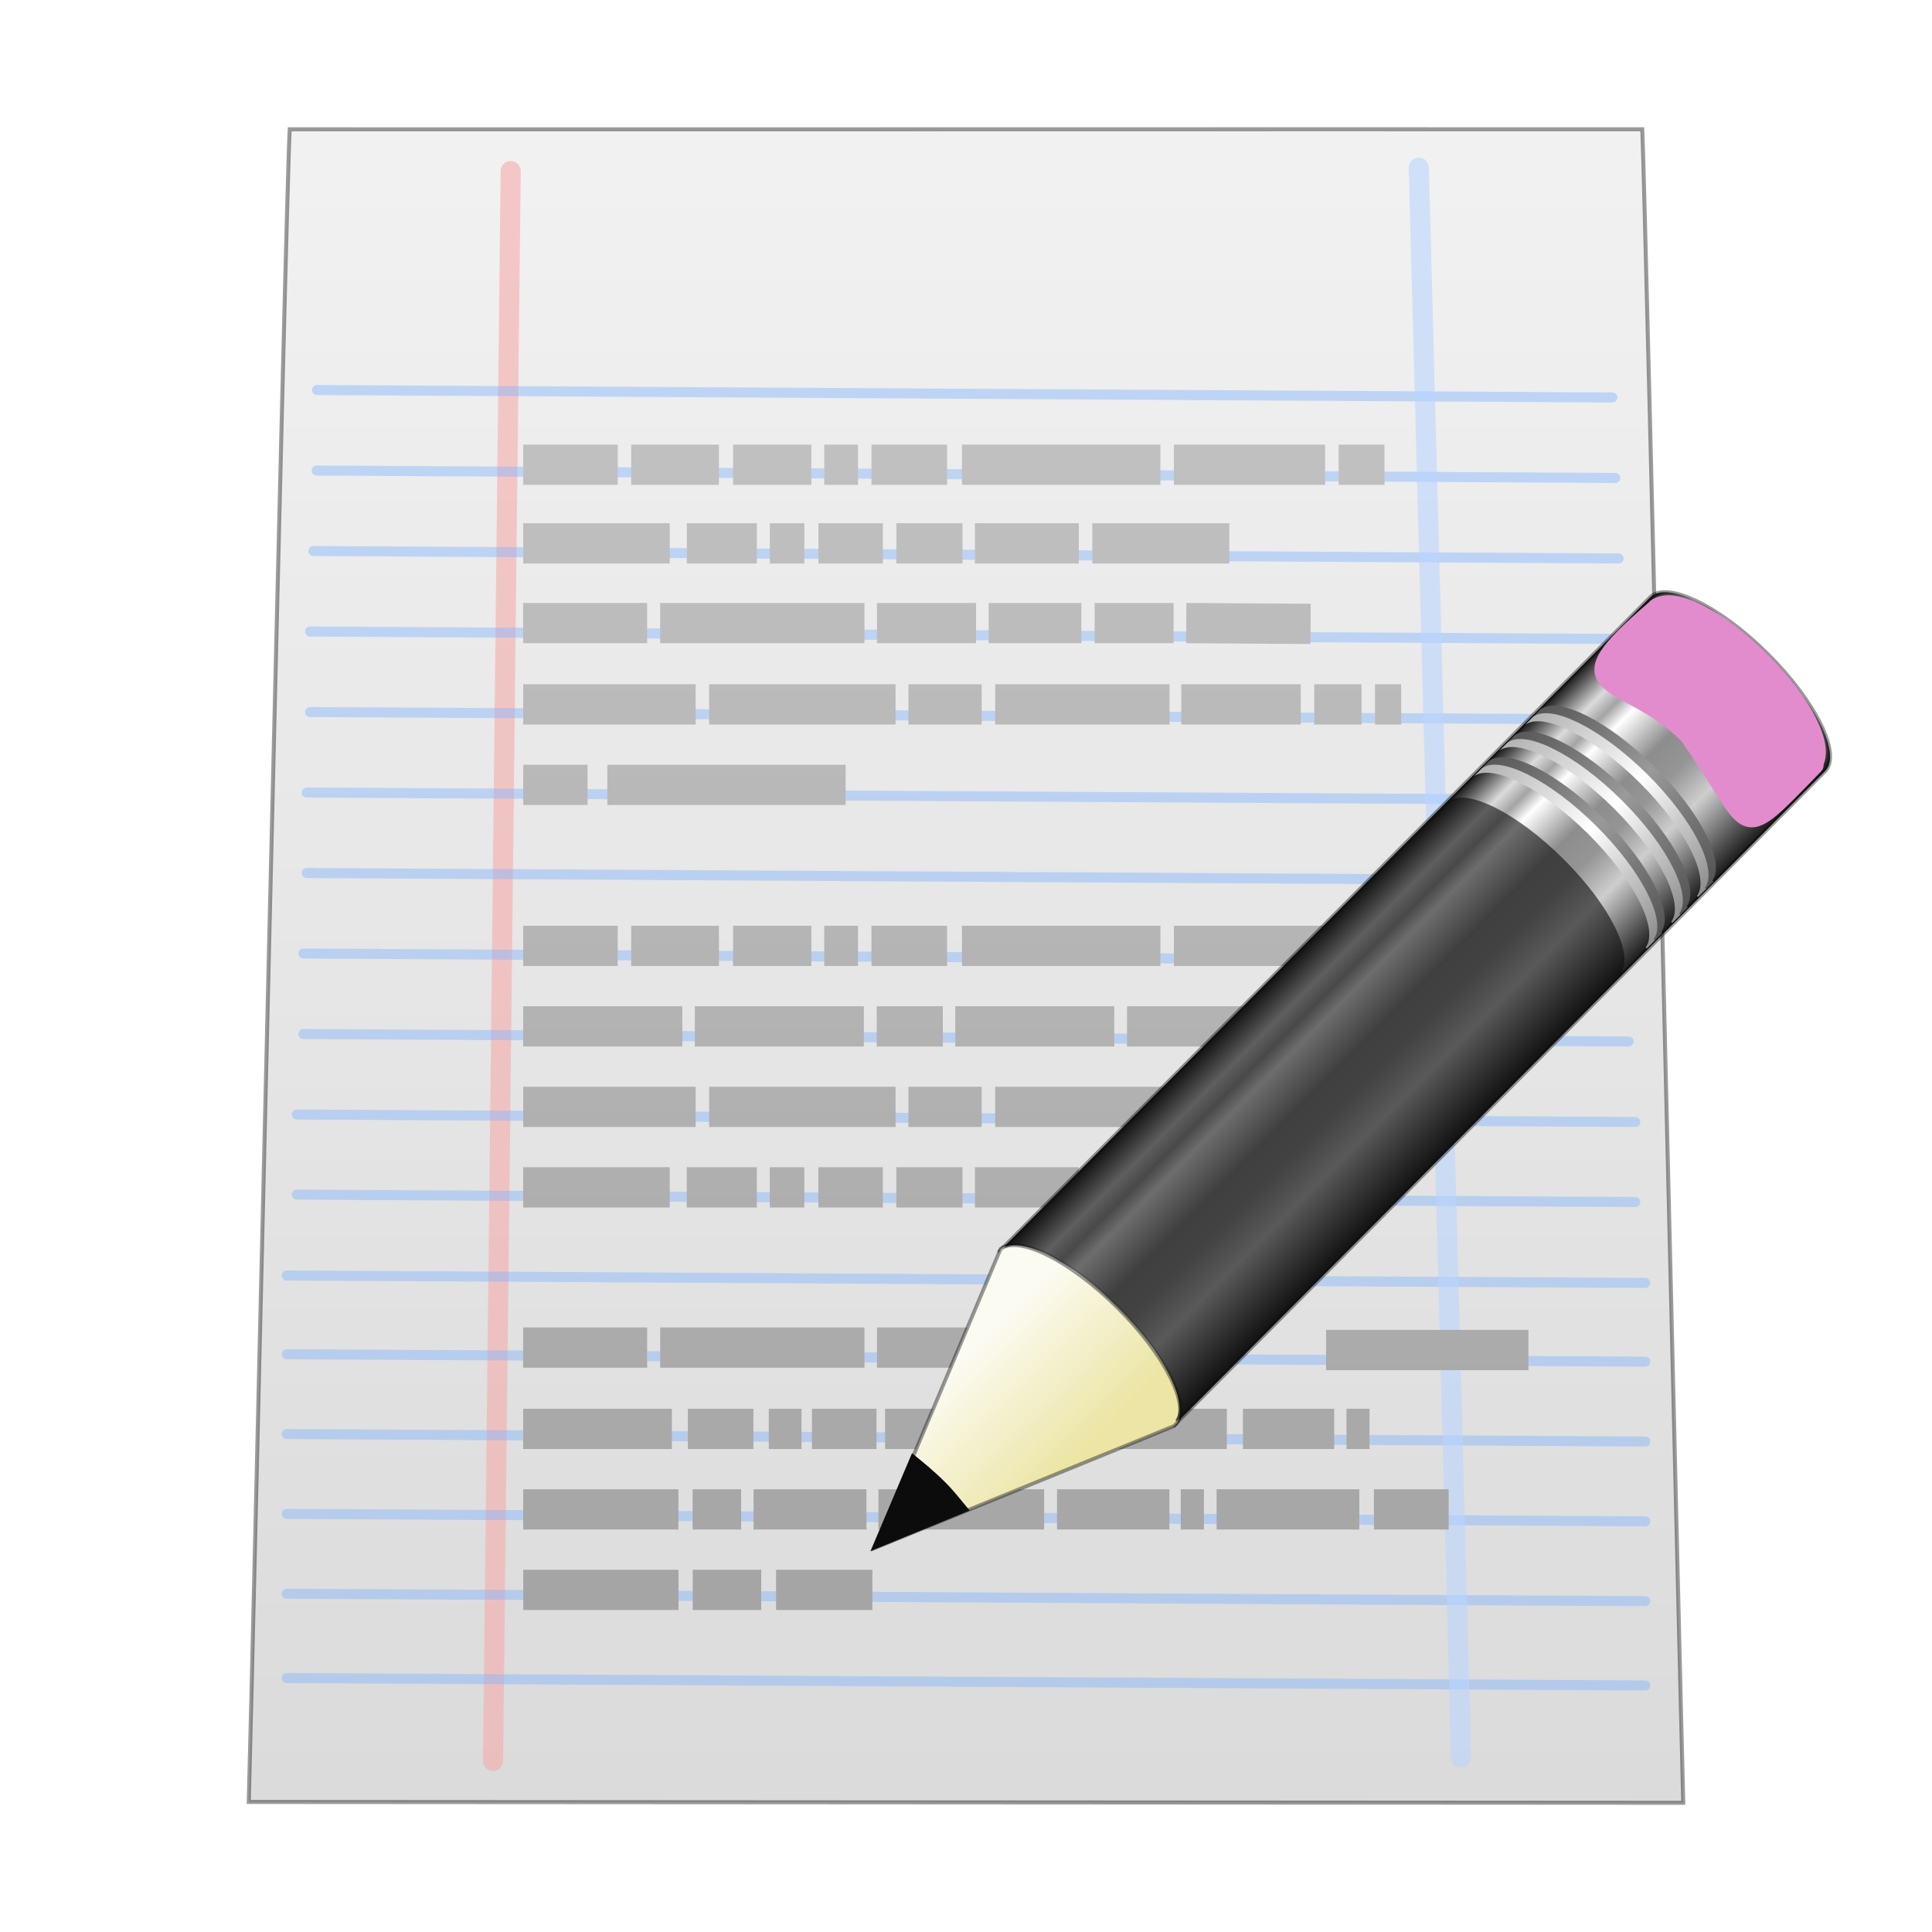
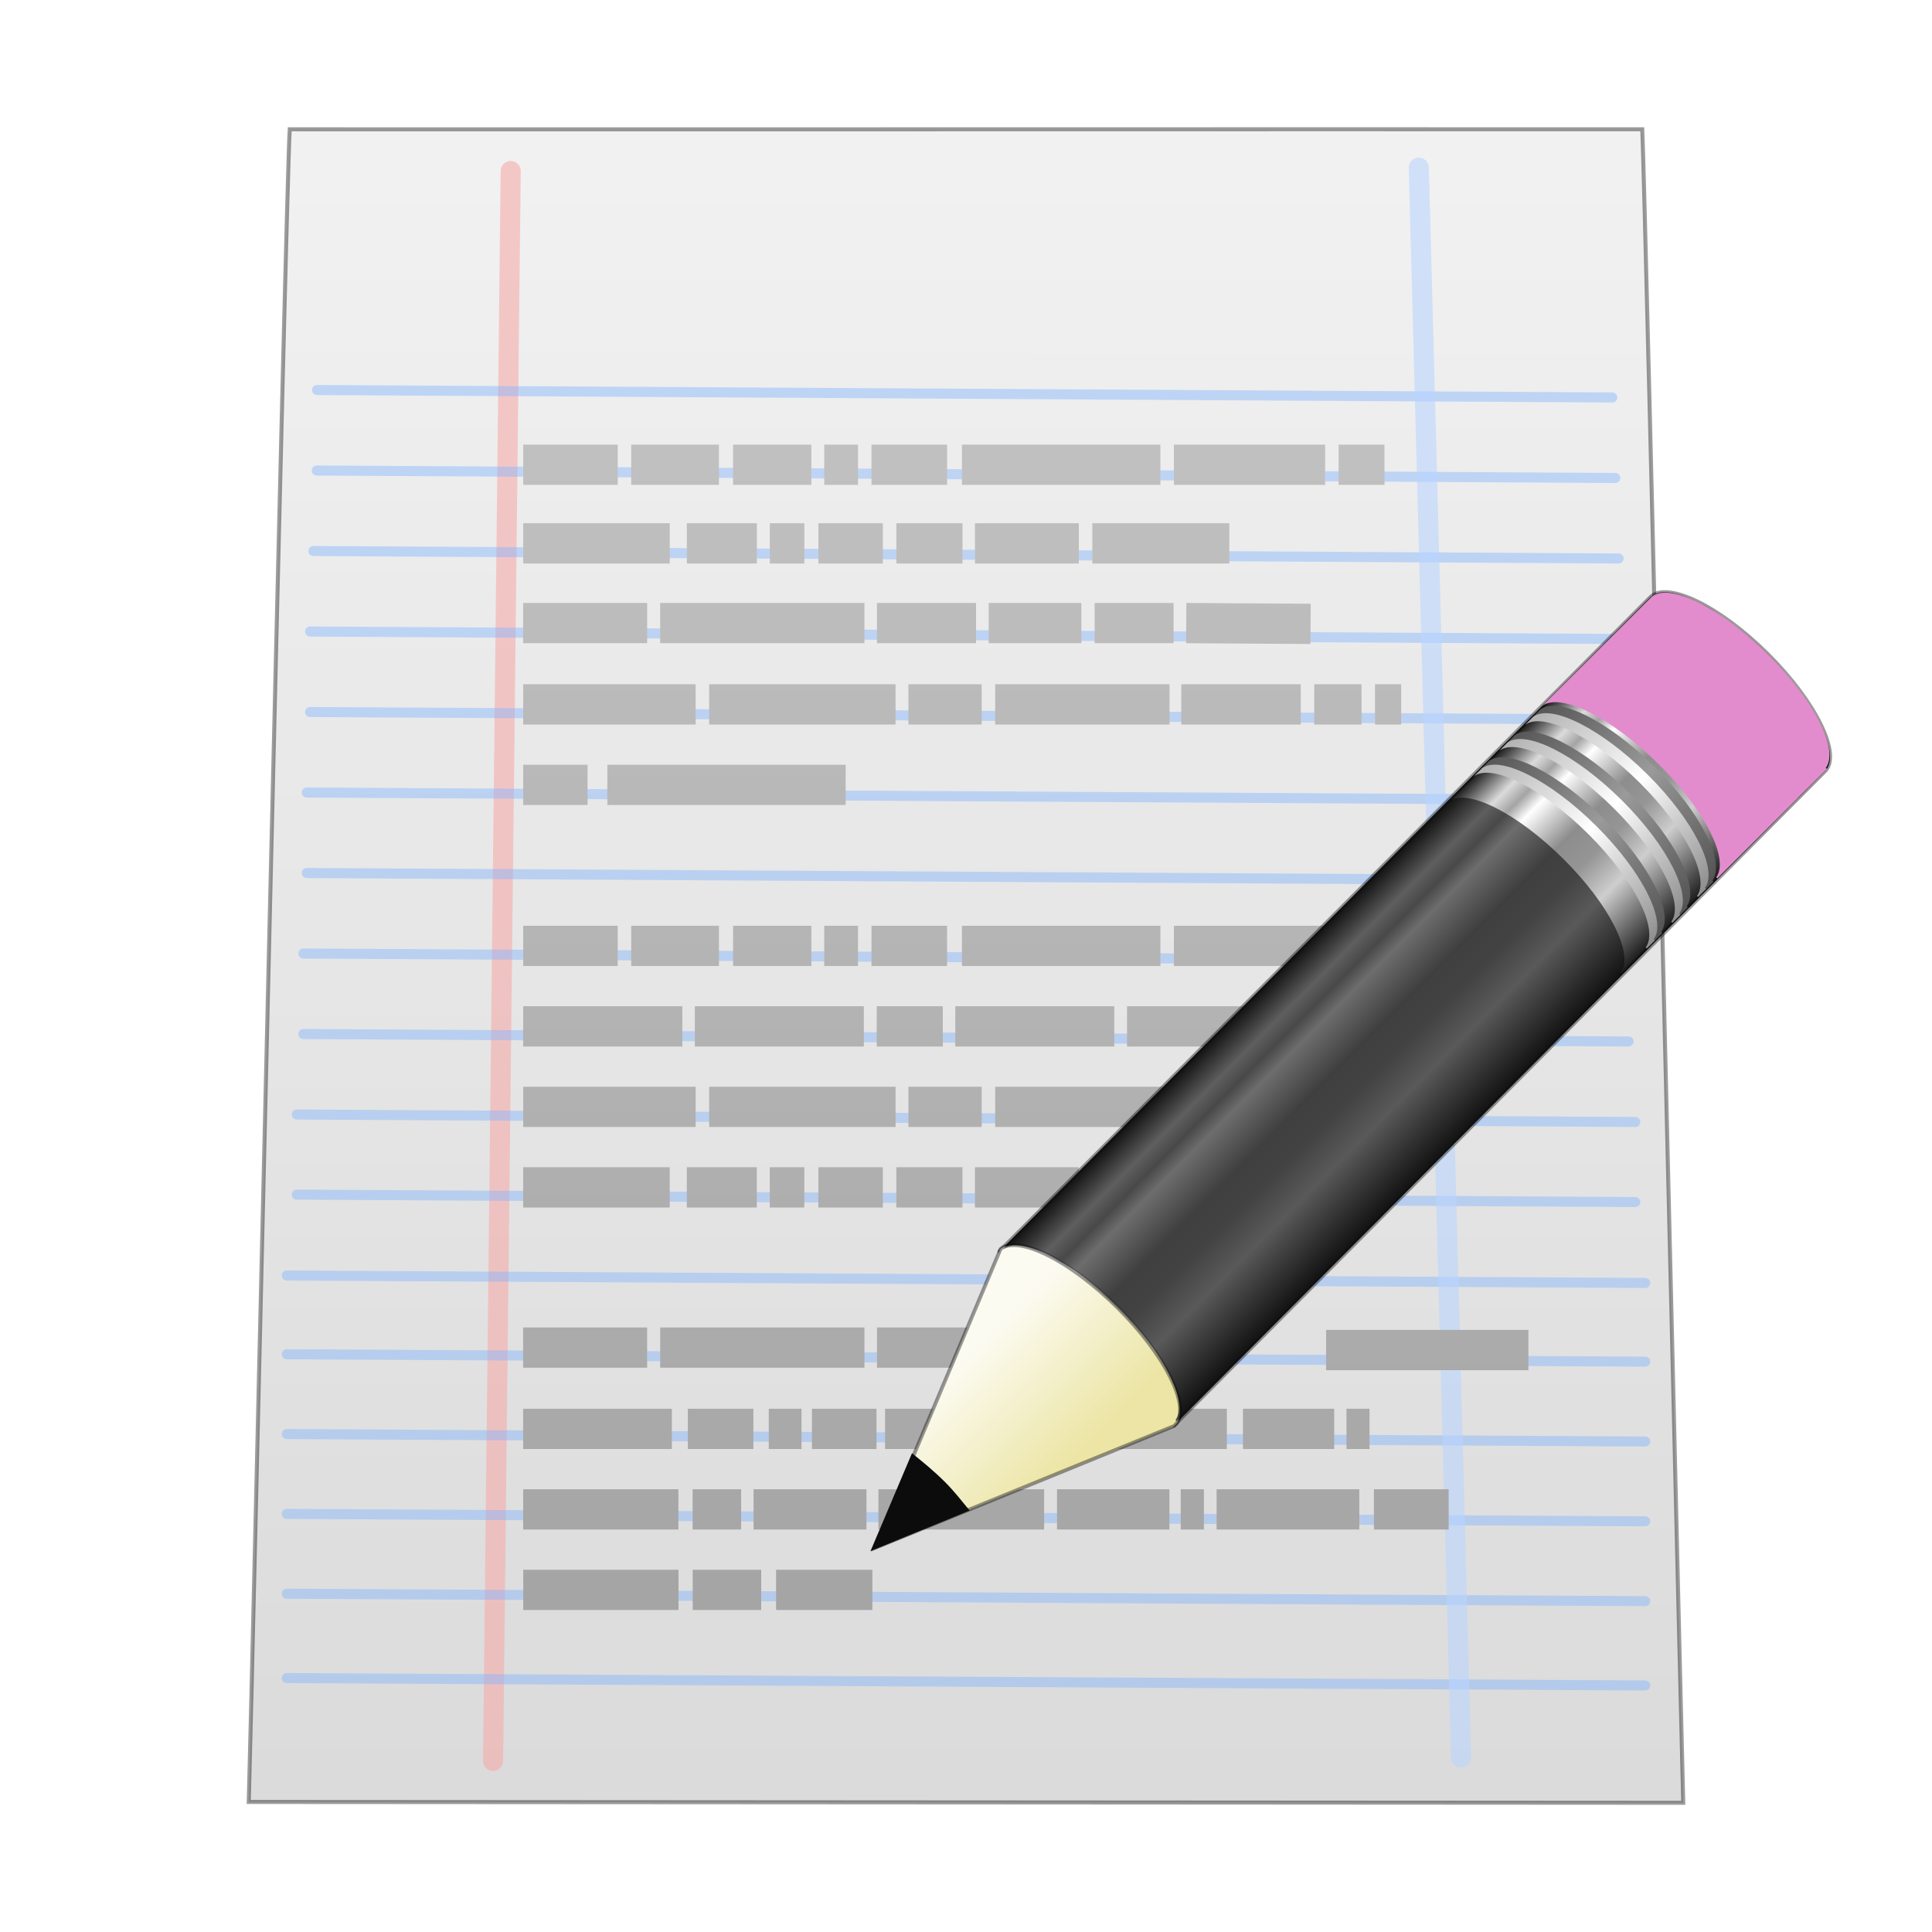
<svg xmlns="http://www.w3.org/2000/svg" xmlns:xlink="http://www.w3.org/1999/xlink" version="1.1" width="48" height="48" id="svg4375">
  <defs id="defs4377">
    <linearGradient x1="9" y1="29.057" x2="9" y2="26.03" id="linearGradient3407" xlink:href="#linearGradient3290-678" gradientUnits="userSpaceOnUse" gradientTransform="matrix(0.6518198,-0.655081,0.8782343,0.8739526,-4.353237,16.41522)" />
    <linearGradient id="linearGradient3290-678">
      <stop id="stop2607" style="stop-color:#ece5a5;stop-opacity:1" offset="0" />
      <stop id="stop2609" style="stop-color:#fcfbf2;stop-opacity:1" offset="1" />
    </linearGradient>
    <linearGradient x1="5.518" y1="37.372" x2="9.522" y2="41.392" id="linearGradient3409" xlink:href="#linearGradient3191-577" gradientUnits="userSpaceOnUse" gradientTransform="matrix(0.5603647,0.02418622,0.02415646,0.5596736,19.54655,13.1041)" />
    <linearGradient id="linearGradient3191-577">
      <stop id="stop2613" style="stop-color:#dbce48;stop-opacity:1" offset="0" />
      <stop id="stop2615" style="stop-color:#c5b625;stop-opacity:1" offset="1" />
    </linearGradient>
    <linearGradient x1="30.038" y1="24.99" x2="30.038" y2="30" id="linearGradient3412" xlink:href="#linearGradient3223-699" gradientUnits="userSpaceOnUse" gradientTransform="matrix(0.6380091,-0.6411367,0.8596262,0.8553492,-2.328784,15.39152)" />
    <linearGradient id="linearGradient3223-699">
      <stop id="stop2599" style="stop-color:#b1b1b1;stop-opacity:1" offset="0" />
      <stop id="stop2601" style="stop-color:#ffffff;stop-opacity:1" offset="0.5" />
      <stop id="stop2603" style="stop-color:#8f8f8f;stop-opacity:1" offset="1" />
    </linearGradient>
    <linearGradient x1="30.038" y1="24.99" x2="30.038" y2="30" id="linearGradient3415" xlink:href="#linearGradient3240-907" gradientUnits="userSpaceOnUse" gradientTransform="matrix(0.6380091,-0.6411367,0.8596262,0.8553492,-2.146067,15.20791)" />
    <linearGradient id="linearGradient3240-907">
      <stop id="stop2591" style="stop-color:#565656;stop-opacity:1" offset="0" />
      <stop id="stop2593" style="stop-color:#9a9a9a;stop-opacity:1" offset="0.5" />
      <stop id="stop2595" style="stop-color:#545454;stop-opacity:1" offset="1" />
    </linearGradient>
    <linearGradient x1="30.038" y1="24.99" x2="30.038" y2="30" id="linearGradient3418" xlink:href="#linearGradient3223-768" gradientUnits="userSpaceOnUse" gradientTransform="matrix(0.6380091,-0.6411367,0.8596262,0.8553492,-2.966794,16.03266)" />
    <linearGradient id="linearGradient3223-768">
      <stop id="stop2583" style="stop-color:#b1b1b1;stop-opacity:1" offset="0" />
      <stop id="stop2585" style="stop-color:#ffffff;stop-opacity:1" offset="0.5" />
      <stop id="stop2587" style="stop-color:#8f8f8f;stop-opacity:1" offset="1" />
    </linearGradient>
    <linearGradient x1="30.038" y1="24.99" x2="30.038" y2="30" id="linearGradient3421" xlink:href="#linearGradient3240-686" gradientUnits="userSpaceOnUse" gradientTransform="matrix(0.6380091,-0.6411367,0.8596262,0.8553492,-2.784076,15.84905)" />
    <linearGradient id="linearGradient3240-686">
      <stop id="stop2575" style="stop-color:#565656;stop-opacity:1" offset="0" />
      <stop id="stop2577" style="stop-color:#9a9a9a;stop-opacity:1" offset="0.5" />
      <stop id="stop2579" style="stop-color:#545454;stop-opacity:1" offset="1" />
    </linearGradient>
    <linearGradient x1="30.038" y1="24.99" x2="30.038" y2="30" id="linearGradient3424" xlink:href="#linearGradient3223-789" gradientUnits="userSpaceOnUse" gradientTransform="matrix(0.6380091,-0.6411367,0.8596262,0.8553492,-3.601733,16.67071)" />
    <linearGradient id="linearGradient3223-789">
      <stop id="stop2567" style="stop-color:#b1b1b1;stop-opacity:1" offset="0" />
      <stop id="stop2569" style="stop-color:#ffffff;stop-opacity:1" offset="0.5" />
      <stop id="stop2571" style="stop-color:#8f8f8f;stop-opacity:1" offset="1" />
    </linearGradient>
    <linearGradient x1="30.038" y1="24.99" x2="30.038" y2="30" id="linearGradient3427" xlink:href="#linearGradient3240-279" gradientUnits="userSpaceOnUse" gradientTransform="matrix(0.6380091,-0.6411367,0.8596262,0.8553492,-3.419016,16.4871)" />
    <linearGradient id="linearGradient3240-279">
      <stop id="stop2559" style="stop-color:#565656;stop-opacity:1" offset="0" />
      <stop id="stop2561" style="stop-color:#9a9a9a;stop-opacity:1" offset="0.5" />
      <stop id="stop2563" style="stop-color:#545454;stop-opacity:1" offset="1" />
    </linearGradient>
    <linearGradient x1="23.576" y1="25.357" x2="23.576" y2="31.211" id="linearGradient3432" xlink:href="#linearGradient3155-40" gradientUnits="userSpaceOnUse" gradientTransform="matrix(0.6631352,-0.6663859,0.7418689,0.7381778,-1.374587,19.81122)" spreadMethod="pad" />
    <linearGradient id="linearGradient3155-40">
      <stop id="stop2541" style="stop-color:#181818;stop-opacity:1" offset="0" />
      <stop id="stop2543" style="stop-color:#dbdbdb;stop-opacity:1" offset="0.135" />
      <stop id="stop2545" style="stop-color:#a4a4a4;stop-opacity:1" offset="0.202" />
      <stop id="stop2547" style="stop-color:#ffffff;stop-opacity:1" offset="0.27" />
      <stop id="stop2549" style="stop-color:#8d8d8d;stop-opacity:1" offset="0.447" />
      <stop id="stop2551" style="stop-color:#959595;stop-opacity:1" offset="0.571" />
      <stop id="stop2553" style="stop-color:#cecece;stop-opacity:1" offset="0.72" />
      <stop id="stop2555" style="stop-color:#181818;stop-opacity:1" offset="1" />
    </linearGradient>
    <linearGradient x1="22.004" y1="44.854" x2="22.004" y2="3.072" id="linearGradient3436" xlink:href="#linearGradient3104" gradientUnits="userSpaceOnUse" />
    <linearGradient id="linearGradient3104">
      <stop id="stop3106" style="stop-color:#a0a0a0;stop-opacity:1" offset="0" />
      <stop id="stop3108" style="stop-color:#c8c8c8;stop-opacity:1" offset="1" />
    </linearGradient>
    <linearGradient x1="68.437" y1="4.411" x2="68.437" y2="40.928" id="linearGradient3388" xlink:href="#linearGradient3454" gradientUnits="userSpaceOnUse" gradientTransform="matrix(0.8918903,0,0,1.058028,-42.79737,0.0041396)" />
    <linearGradient id="linearGradient3454">
      <stop id="stop3456" style="stop-color:#ffffff;stop-opacity:1" offset="0" />
      <stop id="stop3458" style="stop-color:#ffffff;stop-opacity:0.235" offset="0.01" />
      <stop id="stop3460" style="stop-color:#ffffff;stop-opacity:0.157" offset="0.99" />
      <stop id="stop3462" style="stop-color:#ffffff;stop-opacity:0.392" offset="1" />
    </linearGradient>
    <linearGradient x1="-60.97" y1="13.668" x2="-60.908" y2="114.535" id="linearGradient3458" xlink:href="#linearGradient3600" gradientUnits="userSpaceOnUse" gradientTransform="matrix(0.4586139,2.7556002e-4,-2.7922522e-4,0.4525941,47.22573,-7.427422)" />
    <linearGradient id="linearGradient3600">
      <stop id="stop3828" style="stop-color:#f4f4f4;stop-opacity:1" offset="0" />
      <stop id="stop3604" style="stop-color:#dbdbdb;stop-opacity:1" offset="1" />
    </linearGradient>
    <linearGradient x1="-51.786" y1="53.514" x2="-51.786" y2="3.634" id="linearGradient3394" xlink:href="#linearGradient3104-8-8-97" gradientUnits="userSpaceOnUse" gradientTransform="matrix(0.8074983,0,0,0.833744,59.4103,0.2581128)" />
    <linearGradient id="linearGradient3104-8-8-97">
      <stop id="stop3106-5-4-3" style="stop-color:#000000;stop-opacity:0.322" offset="0" />
      <stop id="stop3108-4-3-7" style="stop-color:#000000;stop-opacity:0.278" offset="1" />
    </linearGradient>
    <radialGradient cx="605.714" cy="486.648" r="117.143" fx="605.714" fy="486.648" id="radialGradient3463" xlink:href="#linearGradient5060" gradientUnits="userSpaceOnUse" gradientTransform="matrix(0.02289231,0,0,0.01235294,26.35371,38.47085)" />
    <linearGradient id="linearGradient5060">
      <stop id="stop5062" style="stop-color:#000000;stop-opacity:1" offset="0" />
      <stop id="stop5064" style="stop-color:#000000;stop-opacity:0" offset="1" />
    </linearGradient>
    <radialGradient cx="605.714" cy="486.648" r="117.143" fx="605.714" fy="486.648" id="radialGradient3466" xlink:href="#linearGradient5060" gradientUnits="userSpaceOnUse" gradientTransform="matrix(-0.02289231,0,0,0.01235294,21.64629,38.47085)" />
    <linearGradient id="linearGradient5048">
      <stop id="stop5050" style="stop-color:#000000;stop-opacity:0" offset="0" />
      <stop id="stop5056" style="stop-color:#000000;stop-opacity:1" offset="0.5" />
      <stop id="stop5052" style="stop-color:#000000;stop-opacity:0" offset="1" />
    </linearGradient>
    <linearGradient x1="302.857" y1="366.648" x2="302.857" y2="609.505" id="linearGradient4369" xlink:href="#linearGradient5048" gradientUnits="userSpaceOnUse" gradientTransform="matrix(0.06689349,0,0,0.01235294,-0.1772195,38.47082)" />
  </defs>
  <path style="color:#000000;display:inline;overflow:visible;visibility:visible;fill:none;stroke:none;stroke-width:1;stroke-linecap:butt;stroke-linejoin:round;stroke-miterlimit:4;stroke-dasharray:none;stroke-dashoffset:0;stroke-opacity:1;marker:none;enable-background:accumulate" id="path2855-8" d="M 7.5,3.5 H 40.501 l 0.999,41 -35,-0.021 z" />
  <path style="display:inline;fill:url(#linearGradient3458);fill-opacity:1;stroke:#000000;stroke-width:0.1;stroke-opacity:0.392;stroke-miterlimit:4;stroke-dasharray:none" id="path2855" d="m 7.198,3.212 c 8.678,0.005 24.926,-0.005 33.604,0 0.076,1.628 0.941,38.737 1.018,41.578 C 29.94,44.783 18.06,44.776 6.18,44.769 6.273,41.577 7.105,4.644 7.198,3.212 Z" />
  <path style="display:inline;opacity:0.591;fill:#80b3ff;fill-rule:evenodd;stroke:#f6abab;stroke-width:0.5;stroke-linecap:round;stroke-linejoin:round;stroke-miterlimit:4;stroke-dasharray:none;stroke-opacity:1" id="path5685" d="M 12.688,4.25 12.25,43.75" />
  <path style="display:inline;opacity:0.437;fill:#80b3ff;fill-rule:evenodd;stroke:#80b3ff;stroke-width:0.25;stroke-linecap:round;stroke-linejoin:round;stroke-miterlimit:4;stroke-dasharray:none;stroke-opacity:1" id="path6656" d="M 40.057,9.875 7.877,9.69" />
  <path style="display:inline;opacity:0.437;fill:#80b3ff;fill-rule:evenodd;stroke:#80b3ff;stroke-width:0.25;stroke-linecap:round;stroke-linejoin:round;stroke-miterlimit:4;stroke-dasharray:none;stroke-opacity:1" id="path6658" d="M 40.131,11.875 7.869,11.69" />
  <path style="display:inline;opacity:0.437;fill:#80b3ff;fill-rule:evenodd;stroke:#80b3ff;stroke-width:0.25;stroke-linecap:round;stroke-linejoin:round;stroke-miterlimit:4;stroke-dasharray:none;stroke-opacity:1" id="path6660" d="M 40.214,13.875 7.786,13.69" />
  <path style="display:inline;opacity:0.437;fill:#80b3ff;fill-rule:evenodd;stroke:#80b3ff;stroke-width:0.25;stroke-linecap:round;stroke-linejoin:round;stroke-miterlimit:4;stroke-dasharray:none;stroke-opacity:1" id="path6662" d="M 40.297,15.875 7.703,15.69" />
  <path style="display:inline;opacity:0.437;fill:#80b3ff;fill-rule:evenodd;stroke:#80b3ff;stroke-width:0.25;stroke-linecap:round;stroke-linejoin:round;stroke-miterlimit:4;stroke-dasharray:none;stroke-opacity:1" id="path6664" d="M 40.297,17.875 7.703,17.69" />
  <path style="display:inline;opacity:0.437;fill:#80b3ff;fill-rule:evenodd;stroke:#80b3ff;stroke-width:0.25;stroke-linecap:round;stroke-linejoin:round;stroke-miterlimit:4;stroke-dasharray:none;stroke-opacity:1" id="path6666" d="M 40.379,19.875 7.621,19.69" />
  <path style="display:inline;overflow:visible;visibility:visible;opacity:0.437;fill:#80b3ff;fill-opacity:1;fill-rule:evenodd;stroke:#80b3ff;stroke-width:0.25;stroke-linecap:round;stroke-linejoin:round;stroke-miterlimit:4;stroke-dasharray:none;stroke-dashoffset:0;stroke-opacity:1;marker:none;enable-background:accumulate" id="path7637" d="M 40.379,21.875 7.621,21.69" />
  <path style="display:inline;overflow:visible;visibility:visible;opacity:0.437;fill:#80b3ff;fill-opacity:1;fill-rule:evenodd;stroke:#80b3ff;stroke-width:0.25;stroke-linecap:round;stroke-linejoin:round;stroke-miterlimit:4;stroke-dasharray:none;stroke-dashoffset:0;stroke-opacity:1;marker:none;enable-background:accumulate" id="path7639" d="M 40.462,23.875 7.538,23.69" />
  <path style="display:inline;overflow:visible;visibility:visible;opacity:0.437;fill:#80b3ff;fill-opacity:1;fill-rule:evenodd;stroke:#80b3ff;stroke-width:0.25;stroke-linecap:round;stroke-linejoin:round;stroke-miterlimit:4;stroke-dasharray:none;stroke-dashoffset:0;stroke-opacity:1;marker:none;enable-background:accumulate" id="path7641" d="M 40.462,25.875 7.538,25.69" />
  <path style="display:inline;overflow:visible;visibility:visible;opacity:0.437;fill:#80b3ff;fill-opacity:1;fill-rule:evenodd;stroke:#80b3ff;stroke-width:0.25;stroke-linecap:round;stroke-linejoin:round;stroke-miterlimit:4;stroke-dasharray:none;stroke-dashoffset:0;stroke-opacity:1;marker:none;enable-background:accumulate" id="path7645" d="M 40.627,27.875 7.373,27.69" />
  <path style="display:inline;overflow:visible;visibility:visible;opacity:0.437;fill:#80b3ff;fill-opacity:1;fill-rule:evenodd;stroke:#80b3ff;stroke-width:0.25;stroke-linecap:round;stroke-linejoin:round;stroke-miterlimit:4;stroke-dasharray:none;stroke-dashoffset:0;stroke-opacity:1;marker:none;enable-background:accumulate" id="path7647" d="M 40.627,29.864 7.373,29.68" />
  <path style="display:inline;overflow:visible;visibility:visible;opacity:0.437;fill:#80b3ff;fill-opacity:1;fill-rule:evenodd;stroke:#80b3ff;stroke-width:0.25;stroke-linecap:round;stroke-linejoin:round;stroke-miterlimit:4;stroke-dasharray:none;stroke-dashoffset:0;stroke-opacity:1;marker:none;enable-background:accumulate" id="path7649" d="M 40.875,31.875 7.125,31.69" />
  <path style="display:inline;overflow:visible;visibility:visible;opacity:0.437;fill:#80b3ff;fill-opacity:1;fill-rule:evenodd;stroke:#80b3ff;stroke-width:0.25;stroke-linecap:round;stroke-linejoin:round;stroke-miterlimit:4;stroke-dasharray:none;stroke-dashoffset:0;stroke-opacity:1;marker:none;enable-background:accumulate" id="path7651" d="M 40.875,33.83 7.125,33.646" />
  <path style="display:inline;overflow:visible;visibility:visible;opacity:0.437;fill:#80b3ff;fill-opacity:1;fill-rule:evenodd;stroke:#80b3ff;stroke-width:0.25;stroke-linecap:round;stroke-linejoin:round;stroke-miterlimit:4;stroke-dasharray:none;stroke-dashoffset:0;stroke-opacity:1;marker:none;enable-background:accumulate" id="path7653" d="M 40.875,35.814 7.125,35.629" />
  <path style="display:inline;overflow:visible;visibility:visible;opacity:0.437;fill:#80b3ff;fill-opacity:1;fill-rule:evenodd;stroke:#80b3ff;stroke-width:0.25;stroke-linecap:round;stroke-linejoin:round;stroke-miterlimit:4;stroke-dasharray:none;stroke-dashoffset:0;stroke-opacity:1;marker:none;enable-background:accumulate" id="path7655" d="M 40.875,37.797 7.125,37.612" />
  <path style="display:inline;overflow:visible;visibility:visible;opacity:0.437;fill:#80b3ff;fill-opacity:1;fill-rule:evenodd;stroke:#80b3ff;stroke-width:0.25;stroke-linecap:round;stroke-linejoin:round;stroke-miterlimit:4;stroke-dasharray:none;stroke-dashoffset:0;stroke-opacity:1;marker:none;enable-background:accumulate" id="path7657" d="M 40.875,39.78 7.125,39.595" />
  <path style="display:inline;overflow:visible;visibility:visible;opacity:0.437;fill:#80b3ff;fill-opacity:1;fill-rule:evenodd;stroke:#80b3ff;stroke-width:0.25;stroke-linecap:round;stroke-linejoin:round;stroke-miterlimit:4;stroke-dasharray:none;stroke-dashoffset:0;stroke-opacity:1;marker:none;enable-background:accumulate" id="path7659" d="M 40.875,41.875 7.125,41.69" />
  <path style="display:inline;opacity:0.591;fill:none;stroke:#b9d5ff;stroke-width:0.5;stroke-linecap:round;stroke-linejoin:round;stroke-miterlimit:4;stroke-dasharray:none;stroke-opacity:1" id="path7671" d="M 35.25,4.167 36.3,43.667" />
  <path style="fill:none;stroke:url(#linearGradient3436);stroke-width:1px;stroke-linecap:butt;stroke-linejoin:miter;stroke-opacity:1" id="path3715" d="m 12.999,11.546 h 2.348 m 0.335,0 h 2.18 m 0.351,0 h 1.945 m 0.32,0 h 0.839 m 0.335,0 h 1.878 m 0.369,0 h 4.931 m 0.335,0 h 3.757 m 0.335,0 h 1.14 M 12.999,13.5 h 3.641 m 0.424,0 h 1.74 m 0.322,0 h 0.858 m 0.349,0 h 1.602 m 0.335,0 h 1.643 m 0.31,0 h 2.58 m 0.335,0 h 3.404 m -17.545,1.98 h 3.081 m 0.324,0 h 5.075 m 0.311,0 h 2.461 m 0.315,0 h 2.302 m 0.33,0 h 1.961 m 0.315,0 L 32.561,15.5 m -19.562,2 h 4.284 m 0.336,0 h 4.631 m 0.32,0 h 1.82 m 0.335,0 h 4.331 m 0.292,0 h 2.969 m 0.335,0 h 1.175 m 0.335,0 h 0.65 m -21.813,2 h 1.599 m 0.491,0 h 5.921 m -8.012,10 h 3.641 m 0.424,0 h 1.74 m 0.322,0 h 0.858 m 0.349,0 h 1.602 m 0.335,0 h 1.643 m 0.31,0 h 2.58 m -13.805,3.98 h 3.081 m 0.324,0 h 5.075 m 0.311,0 h 2.461 m 8.697,0.061 h 5.027 M 12.999,27.5 h 4.284 m 0.336,0 h 4.631 m 0.32,0 h 1.82 m 0.335,0 h 4.331 m -16.057,-4 h 2.348 m 0.335,0 h 2.18 m 0.351,0 h 1.945 m 0.32,0 h 0.839 m 0.335,0 h 1.878 m 0.369,0 h 4.931 m 0.335,0 h 3.757 m -19.924,2 h 3.954 m 0.311,0 h 4.199 m 0.32,0 h 1.642 m 0.31,0 h 3.95 m 0.317,0 h 4.314 m -19.318,10 h 3.695 m 0.397,0 h 1.629 m 0.382,0 h 0.813 m 0.259,0 h 1.604 m 0.213,0 h 8.492 m 0.4,0 h 2.267 m 0.305,0 h 0.572 m -16.817,2 h 1.205 m -5.415,0 h 3.857 m 1.867,0 h 2.805 m 0.297,0 h 4.117 m 0.32,0 h 2.793 m 0.281,0 h 0.576 m 0.315,0 h 3.546 m 0.363,0 h 1.857 m -18.782,2 h 1.702 m -5.912,0 h 3.857 m 2.424,0 h 2.393" />
  <path style="fill:url(#linearGradient3432);fill-opacity:1;stroke:#000000;stroke-width:0.1;stroke-linecap:butt;stroke-linejoin:round;stroke-miterlimit:4;stroke-dasharray:none;stroke-dashoffset:0;stroke-opacity:0.392" id="rect2383" d="m 24.832,31.088 c 0.45,-0.338 1.714,0.296 2.875,1.452 1.159,1.153 1.769,2.386 1.439,2.841 -0.001,0.002 0.028,0.025 0.027,0.027 L 45.343,19.158 C 45.754,18.746 45.116,17.442 43.918,16.25 42.72,15.058 41.413,14.426 41.002,14.839 Z" />
-   <path style="opacity:1;fill:#e28ccd;fill-opacity:1;stroke:#e28ccd;stroke-width:0.457;stroke-linecap:butt;stroke-linejoin:round;stroke-miterlimit:4;stroke-dasharray:none;stroke-dashoffset:0;stroke-opacity:1" id="rect3175" d="m 41.932,18.245 c 1.697,2.352 1.13,2.838 3.111,0.8 l 0.036,-0.037 c 0.001,-0.002 -0.026,-0.023 -0.025,-0.024 0.299,-0.411 -0.253,-1.527 -1.301,-2.57 -1.05,-1.045 -2.193,-1.619 -2.601,-1.313 l -0.036,0.037 c -2.517,2.155 -0.798,1.533 0.816,3.107 z" />
  <path style="fill:url(#linearGradient3427);fill-opacity:1;stroke:none" id="path3233" d="m 36.8,19.104 c 0.446,-0.335 1.697,0.293 2.847,1.437 1.147,1.141 1.751,2.363 1.424,2.813 -0.001,0.002 0.028,0.025 0.027,0.027 L 41.298,23.181 c 0.001,-0.002 -0.028,-0.025 -0.027,-0.027 0.327,-0.45 -0.277,-1.672 -1.424,-2.813 -1.15,-1.144 -2.401,-1.772 -2.847,-1.437 l -0.199,0.2 z" />
  <path style="fill:url(#linearGradient3424);fill-opacity:1;stroke:none" id="path3216" d="m 36.617,19.288 c 0.446,-0.335 1.697,0.293 2.847,1.437 1.147,1.141 1.751,2.363 1.424,2.813 -0.001,0.002 0.028,0.025 0.027,0.027 l 0.199,-0.2 c 0.001,-0.002 -0.028,-0.025 -0.027,-0.027 0.327,-0.45 -0.277,-1.672 -1.424,-2.813 -1.15,-1.144 -2.401,-1.772 -2.847,-1.437 l -0.199,0.2 z" />
  <path style="fill:url(#linearGradient3421);fill-opacity:1;stroke:none" id="path3248" d="m 37.435,18.466 c 0.446,-0.335 1.697,0.293 2.847,1.437 1.147,1.141 1.751,2.363 1.424,2.813 -0.001,0.002 0.028,0.025 0.027,0.027 l 0.199,-0.2 c 0.001,-0.002 -0.028,-0.025 -0.027,-0.027 0.327,-0.45 -0.277,-1.672 -1.424,-2.813 -1.15,-1.144 -2.401,-1.772 -2.847,-1.437 z" />
  <path style="fill:url(#linearGradient3418);fill-opacity:1;stroke:none" id="path3250" d="m 37.252,18.65 c 0.446,-0.335 1.697,0.293 2.847,1.437 1.147,1.141 1.751,2.363 1.424,2.813 -0.001,0.002 0.028,0.025 0.027,0.027 l 0.199,-0.2 c 0.001,-0.002 -0.028,-0.025 -0.027,-0.027 0.327,-0.45 -0.277,-1.672 -1.424,-2.813 -1.15,-1.144 -2.401,-1.772 -2.847,-1.437 z" />
  <path style="fill:url(#linearGradient3415);fill-opacity:1;stroke:none" id="path3256" d="m 38.073,17.825 c 0.446,-0.335 1.697,0.293 2.847,1.437 1.147,1.141 1.751,2.363 1.424,2.813 -0.001,0.002 0.028,0.025 0.027,0.027 l 0.199,-0.2 c 0.001,-0.002 -0.028,-0.025 -0.027,-0.027 0.327,-0.45 -0.277,-1.672 -1.424,-2.813 -1.15,-1.144 -2.401,-1.772 -2.847,-1.437 z" />
  <path style="fill:url(#linearGradient3412);fill-opacity:1;stroke:none" id="path3258" d="m 37.89,18.009 c 0.446,-0.335 1.697,0.293 2.847,1.437 1.147,1.141 1.751,2.363 1.424,2.813 -0.001,0.002 0.028,0.025 0.027,0.027 l 0.199,-0.2 c 0.001,-0.002 -0.028,-0.025 -0.027,-0.027 0.327,-0.45 -0.277,-1.672 -1.424,-2.813 -1.15,-1.144 -2.401,-1.772 -2.847,-1.437 z" />
  <path style="fill:url(#linearGradient3407);fill-opacity:1;fill-rule:evenodd;stroke:#000000;stroke-width:0.093;stroke-linecap:butt;stroke-linejoin:miter;stroke-miterlimit:4;stroke-dasharray:none;stroke-opacity:0.392" id="path3270" d="m 21.727,38.464 7.441,-3.035 0.063,-0.063 c 0.334,-0.46 -0.291,-1.708 -1.463,-2.874 -1.175,-1.169 -2.451,-1.807 -2.907,-1.465 z" />
  <path style="fill:#0c0c0c;fill-opacity:1;fill-rule:evenodd;stroke:none;stroke-width:0.62;stroke-linecap:butt;stroke-linejoin:miter;stroke-miterlimit:4;stroke-dasharray:none;stroke-opacity:1" id="path3281" d="m 22.658,36.105 -1.031,2.432 2.463,-1.009 C 23.893,37.292 23.711,37.052 23.474,36.816 23.201,36.545 22.932,36.325 22.658,36.105 Z" />
  <path style="opacity:0.6;fill:#0c0c0c;fill-opacity:1;stroke:none" id="path3208" d="m 24.934,31.028 c 0.446,-0.335 1.697,0.293 2.847,1.437 1.147,1.141 1.751,2.363 1.424,2.813 -0.001,0.002 0.028,0.025 0.027,0.027 l 11.026,-11.08 0.04,-0.04 c 0.001,-0.002 -0.028,-0.025 -0.027,-0.027 0.327,-0.45 -0.277,-1.672 -1.424,-2.813 -1.15,-1.144 -2.401,-1.772 -2.847,-1.437 l -0.04,0.04 L 24.934,31.028 Z" />
+   <path style="opacity:1;fill:#e28ccd;fill-opacity:1;stroke:none;stroke-width:0.72;stroke-linecap:butt;stroke-linejoin:round;stroke-miterlimit:4;stroke-dasharray:none;stroke-dashoffset:0;stroke-opacity:1" d="M 41.486 14.732 C 41.401 14.722 41.322 14.723 41.252 14.734 C 41.172 14.747 41.103 14.774 41.047 14.816 L 41.006 14.855 L 40.297 15.564 L 39.035 16.824 L 38.324 17.535 C 38.775 17.2 40.037 17.829 41.199 18.977 C 42.358 20.121 42.969 21.345 42.639 21.797 C 42.637 21.799 42.667 21.823 42.666 21.824 L 44.641 19.855 L 44.682 19.814 C 44.682 19.814 44.68 19.812 44.68 19.812 L 45.35 19.146 L 45.391 19.105 C 45.392 19.104 45.362 19.08 45.363 19.078 C 45.694 18.626 45.083 17.403 43.924 16.258 C 43.034 15.379 42.085 14.803 41.486 14.732 z " id="rect3175-3" />
</svg>
